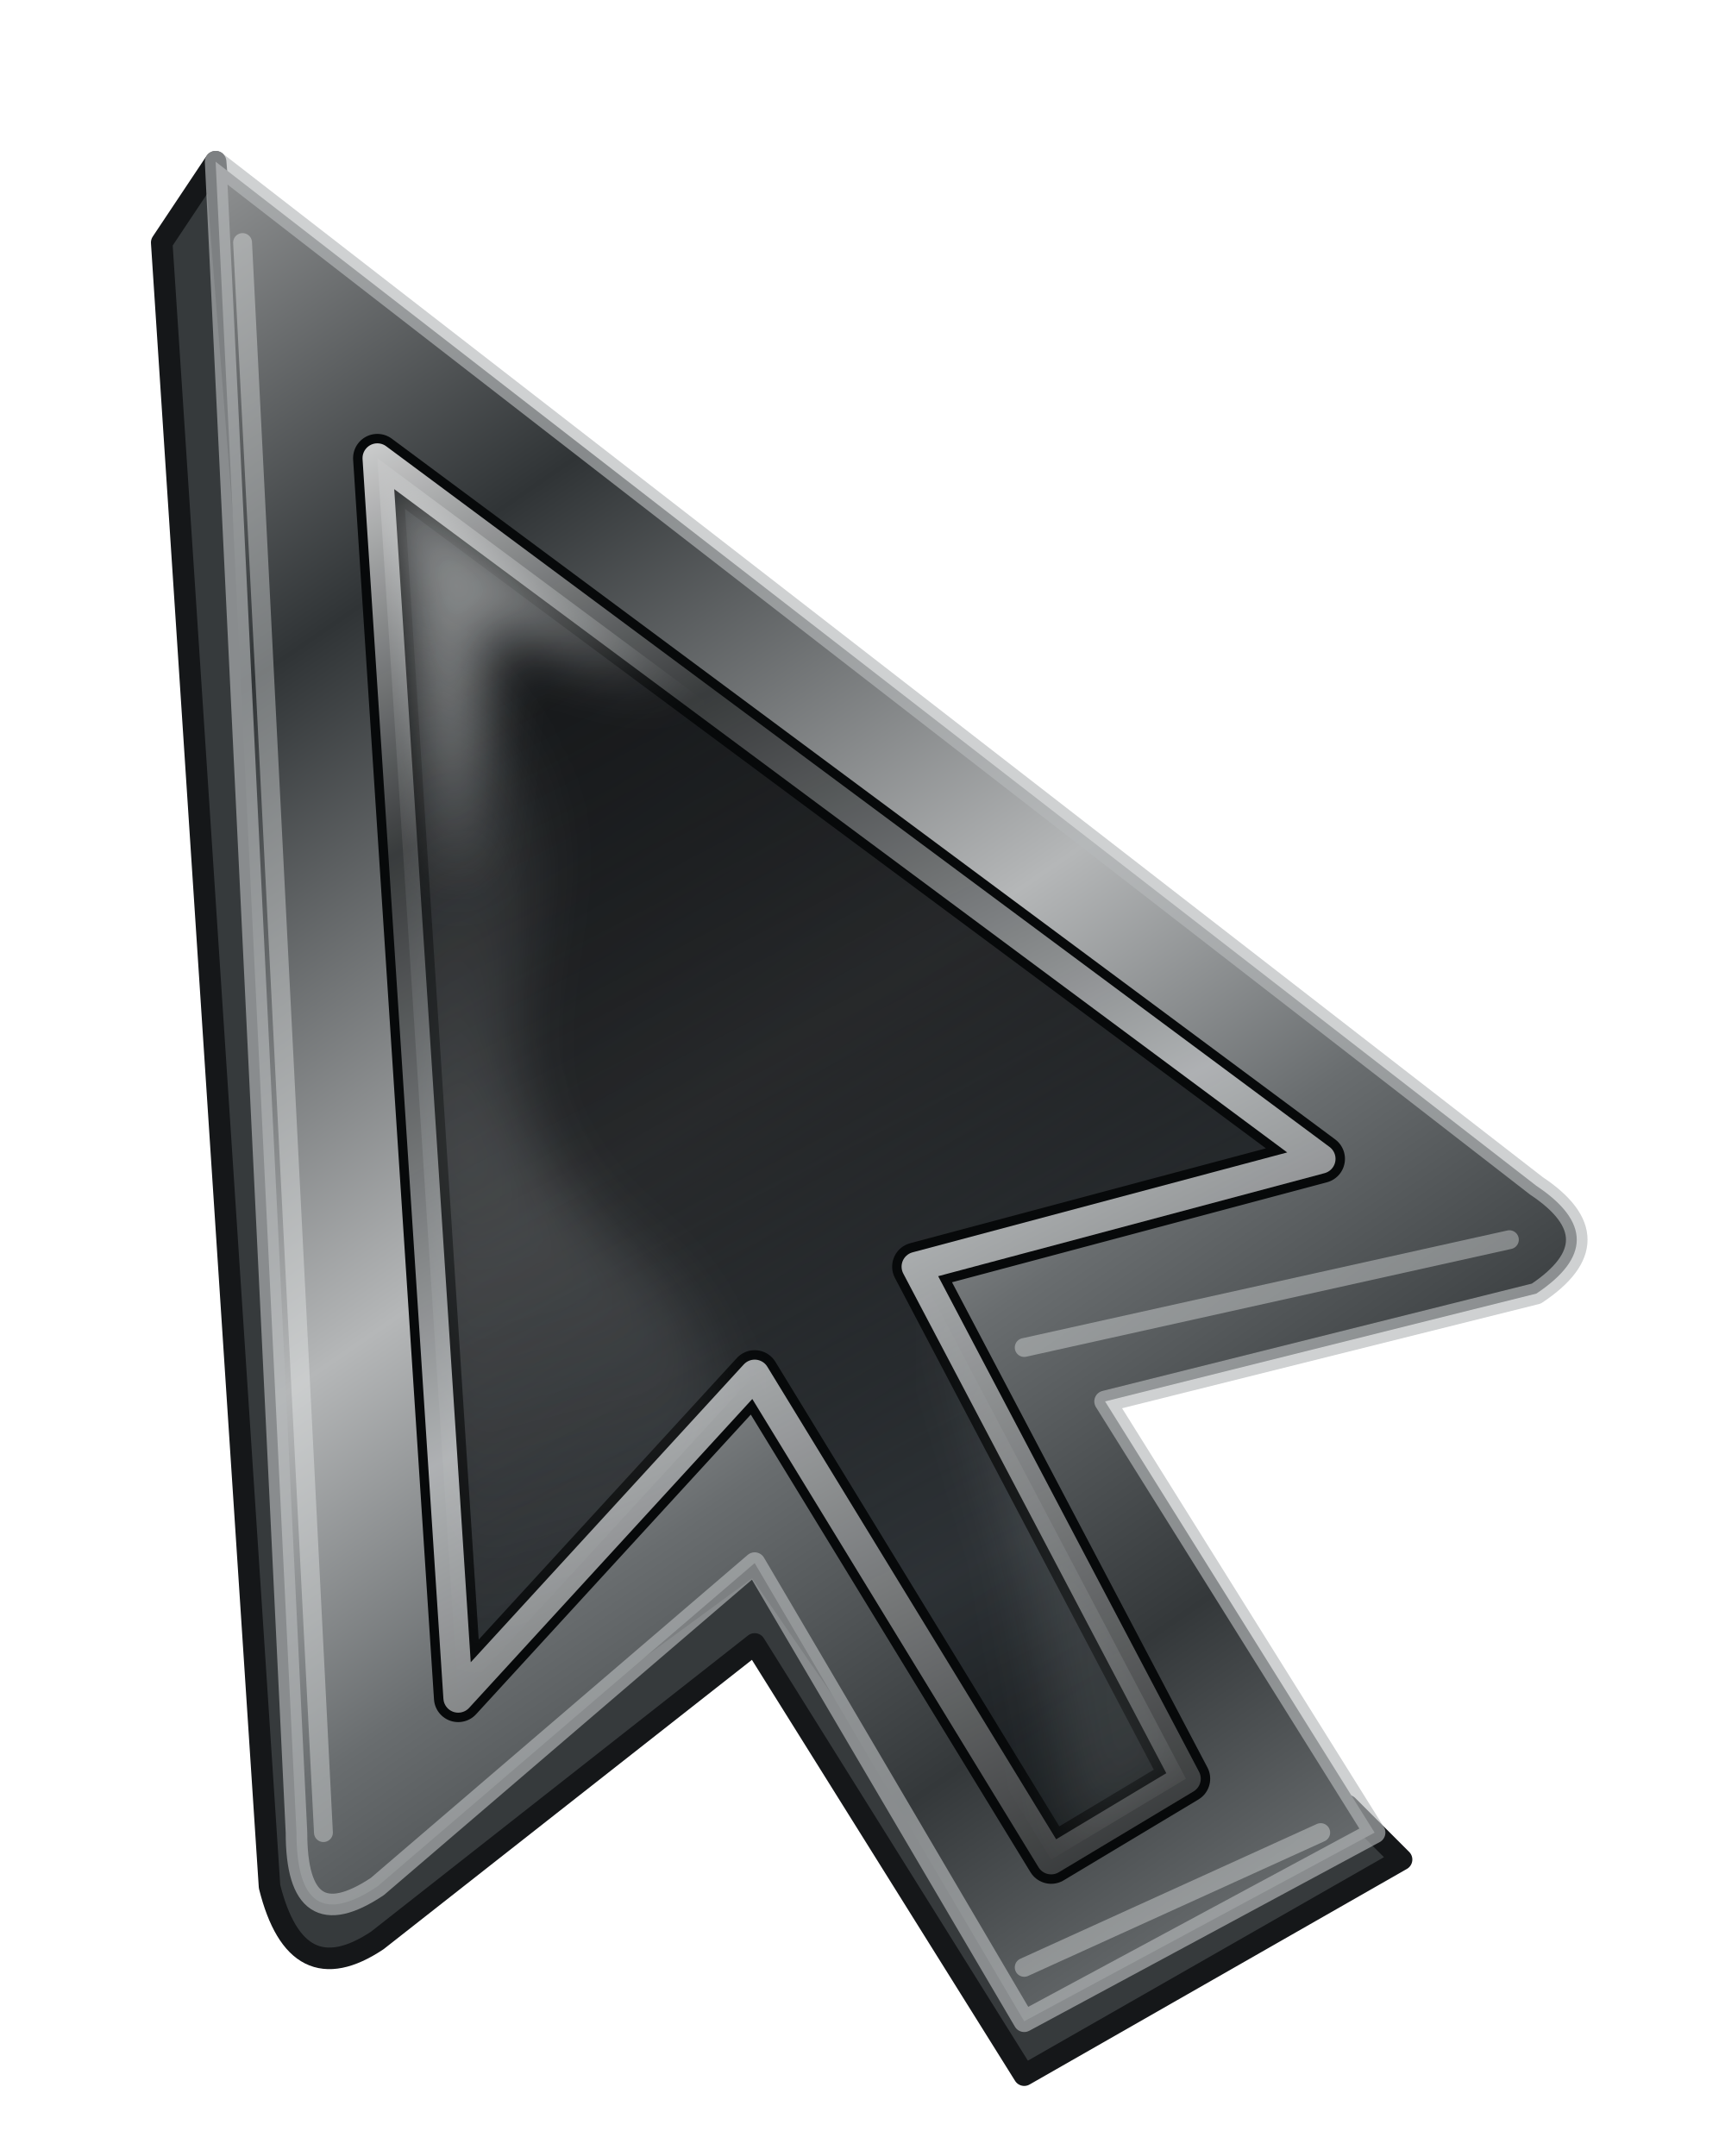
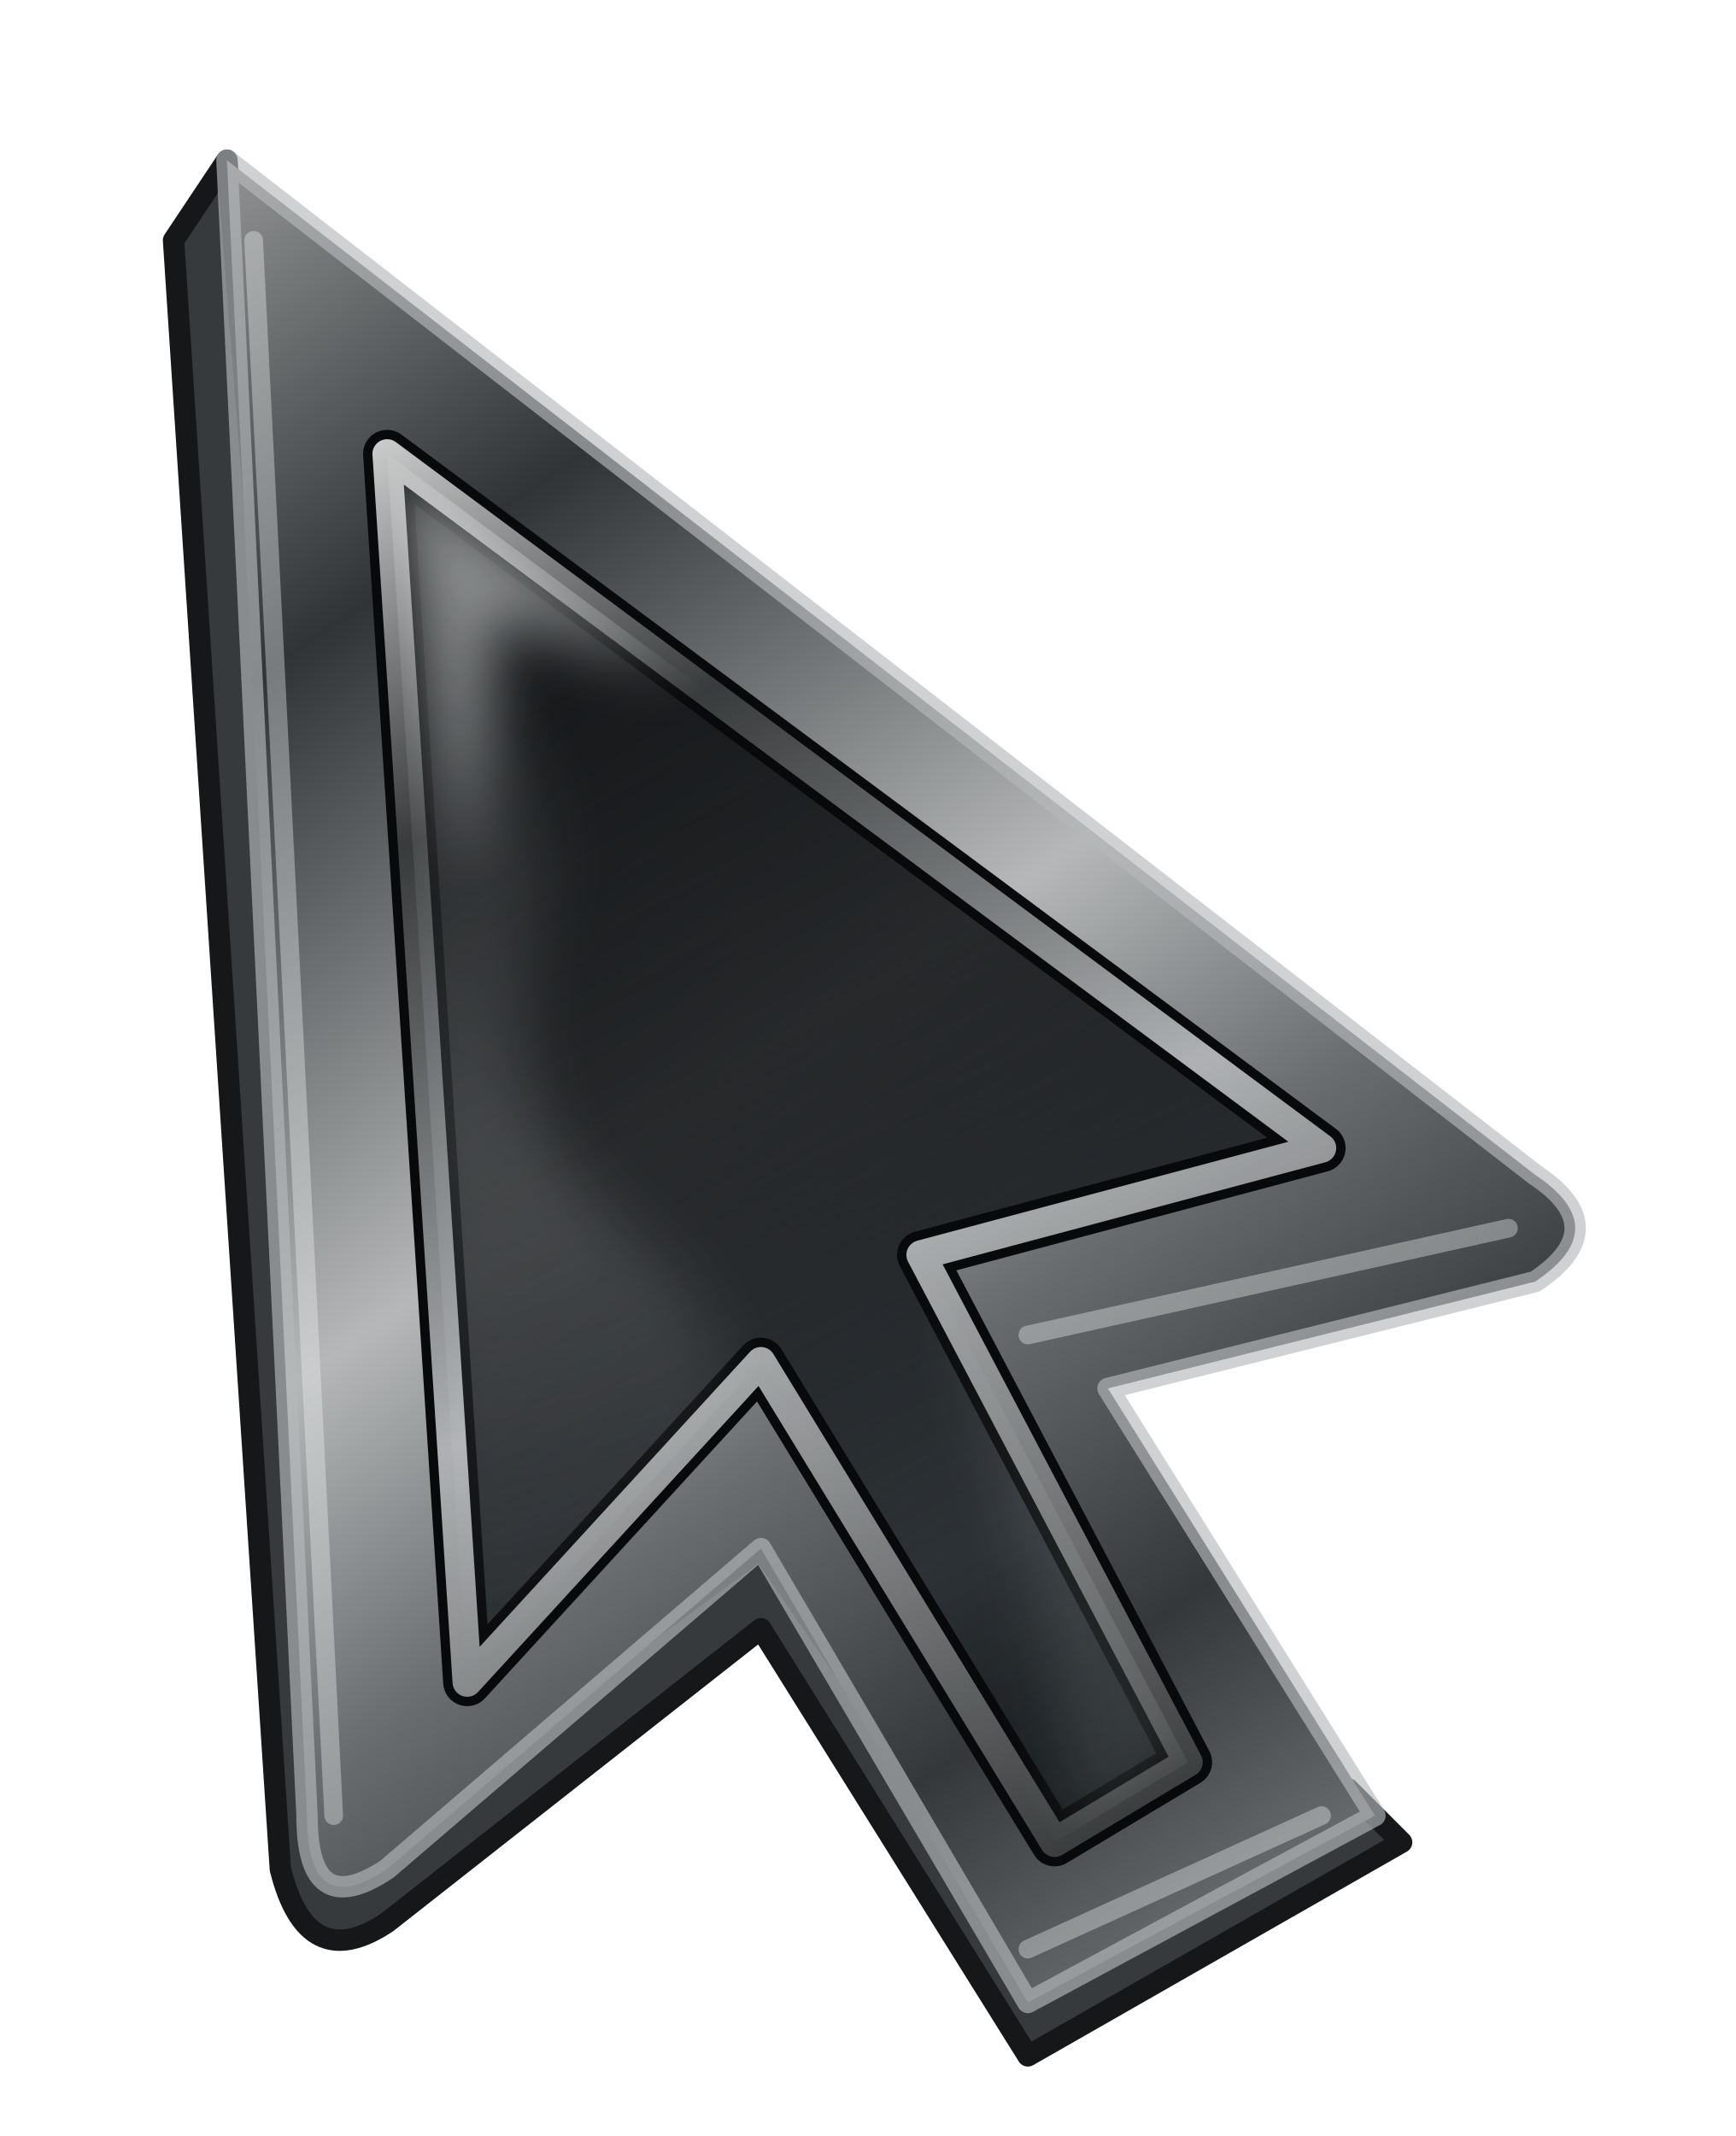
- <svg xmlns="http://www.w3.org/2000/svg" width="32" height="40" viewBox="0 0 64 80">
+ <svg xmlns="http://www.w3.org/2000/svg" width="26" height="32" viewBox="0 0 64 80">
  <defs>
    <linearGradient id="rim" x1="7" y1="8" x2="51" y2="72" gradientUnits="userSpaceOnUse">
      <stop stop-color="#8b8d8e" />
      <stop offset=".2" stop-color="#303436" />
      <stop offset=".49" stop-color="#b5b7b8" />
      <stop offset=".65" stop-color="#696d6f" />
      <stop offset=".82" stop-color="#34383a" />
      <stop offset="1" stop-color="#777b7d" />
    </linearGradient>
    <linearGradient id="glass" x1="16" y1="15" x2="44" y2="69" gradientUnits="userSpaceOnUse">
      <stop stop-color="#151719" stop-opacity=".94" />
      <stop offset=".46" stop-color="#080a0c" stop-opacity=".82" />
      <stop offset=".78" stop-color="#282d31" stop-opacity=".87" />
      <stop offset="1" stop-color="#101315" stop-opacity=".94" />
    </linearGradient>
    <linearGradient id="edge" x1="14" y1="15" x2="43" y2="71" gradientUnits="userSpaceOnUse">
      <stop stop-color="#f5f5f5" stop-opacity=".88" />
      <stop offset=".24" stop-color="#d7dbdd" stop-opacity=".24" />
      <stop offset=".57" stop-color="#e9ecee" stop-opacity=".74" />
      <stop offset="1" stop-color="#eff1f2" stop-opacity=".16" />
    </linearGradient>
    <linearGradient id="reflection" x1="14" y1="22" x2="24" y2="61" gradientUnits="userSpaceOnUse">
      <stop stop-color="#fff" stop-opacity="0" />
      <stop offset=".52" stop-color="#dae0e3" stop-opacity=".18" />
      <stop offset="1" stop-color="#fff" stop-opacity="0" />
    </linearGradient>
    <clipPath id="center">
      <path d="M14 17L49 43L34 47L44 66L39 69L28 51L17 63Z" />
    </clipPath>
    <filter id="soft">
      <feGaussianBlur stdDeviation="1.1" />
    </filter>
  </defs>
  <path d="M8 6L6 9L10 70Q11 74 14 72L28 61L38 77L52 69L50 67L39 74L28 58L13 69Z" fill="#363a3c" stroke="#151719" stroke-width=".8" stroke-linejoin="round" />
  <path d="M8 6L57 44Q60 46 57 48L41 52L51 68L38 75L28 58L14 70Q11 72 11 68Z" fill="url(#rim)" stroke="#b5b8ba" stroke-opacity=".65" stroke-width=".8" stroke-linejoin="round" />
  <path d="M14 17L49 43L34 47L44 66L39 69L28 51L17 63Z" fill="url(#glass)" stroke="#07090a" stroke-width="1.8" stroke-linejoin="round" />
  <g clip-path="url(#center)">
    <path d="M13 22C28 31 12 38 24 47C30 53 24 57 27 66L17 68Z" fill="url(#reflection)" filter="url(#soft)" />
    <path d="M14 17L25 25L18 23L17 33Z" fill="#f4f6f7" fill-opacity=".52" filter="url(#soft)" />
    <path d="M35 48L45 65L40 69L38 58Z" fill="#e4e8eb" fill-opacity=".13" filter="url(#soft)" />
  </g>
  <path d="M14 17L49 43L34 47L44 66L39 69L28 51L17 63Z" fill="none" stroke="url(#edge)" stroke-width="1.1" stroke-linejoin="round" />
  <path d="M9 9L12 68M56 46L38 50M49 68L38 73" fill="none" stroke="#edf0f1" stroke-opacity=".38" stroke-width=".7" stroke-linecap="round" />
</svg>
